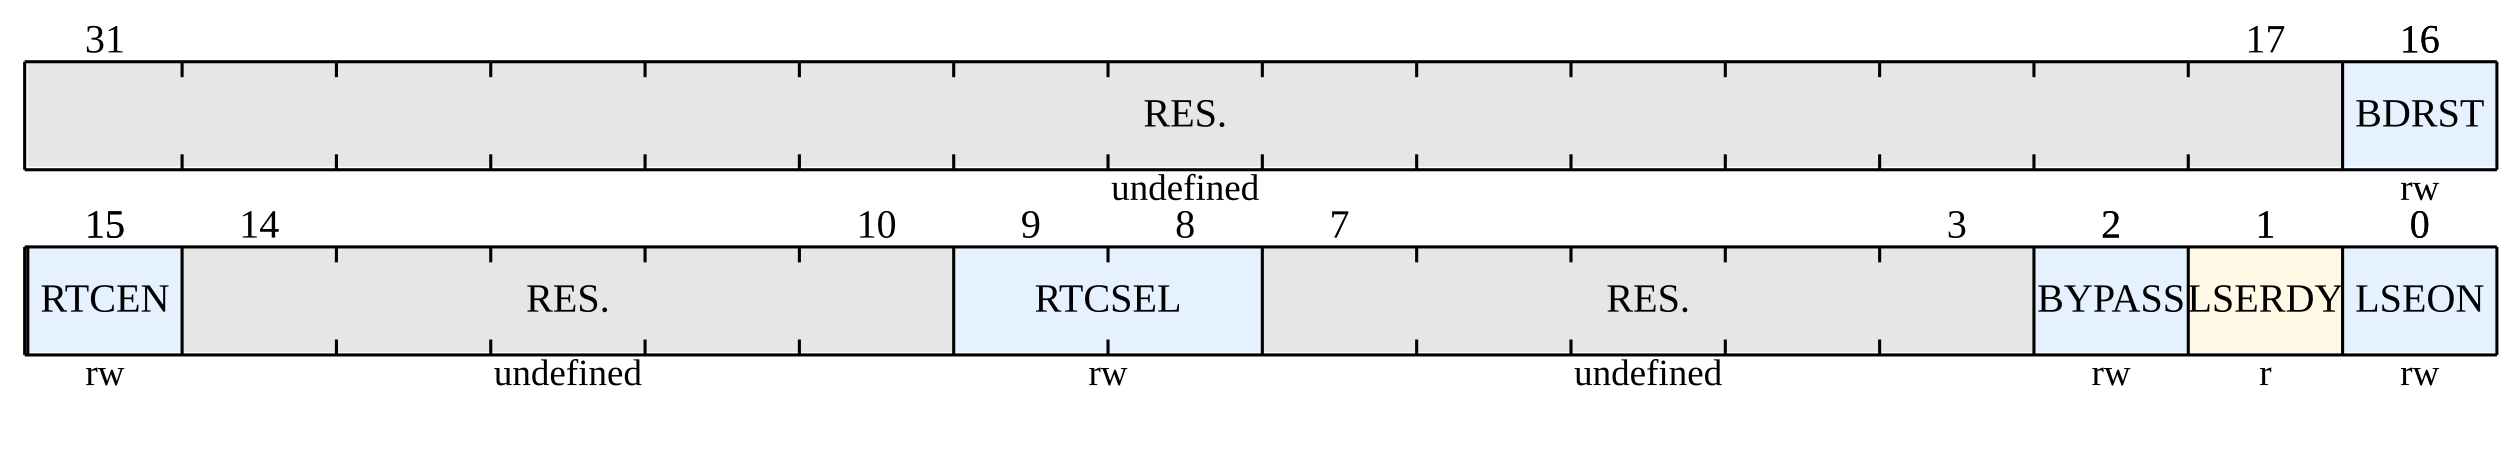
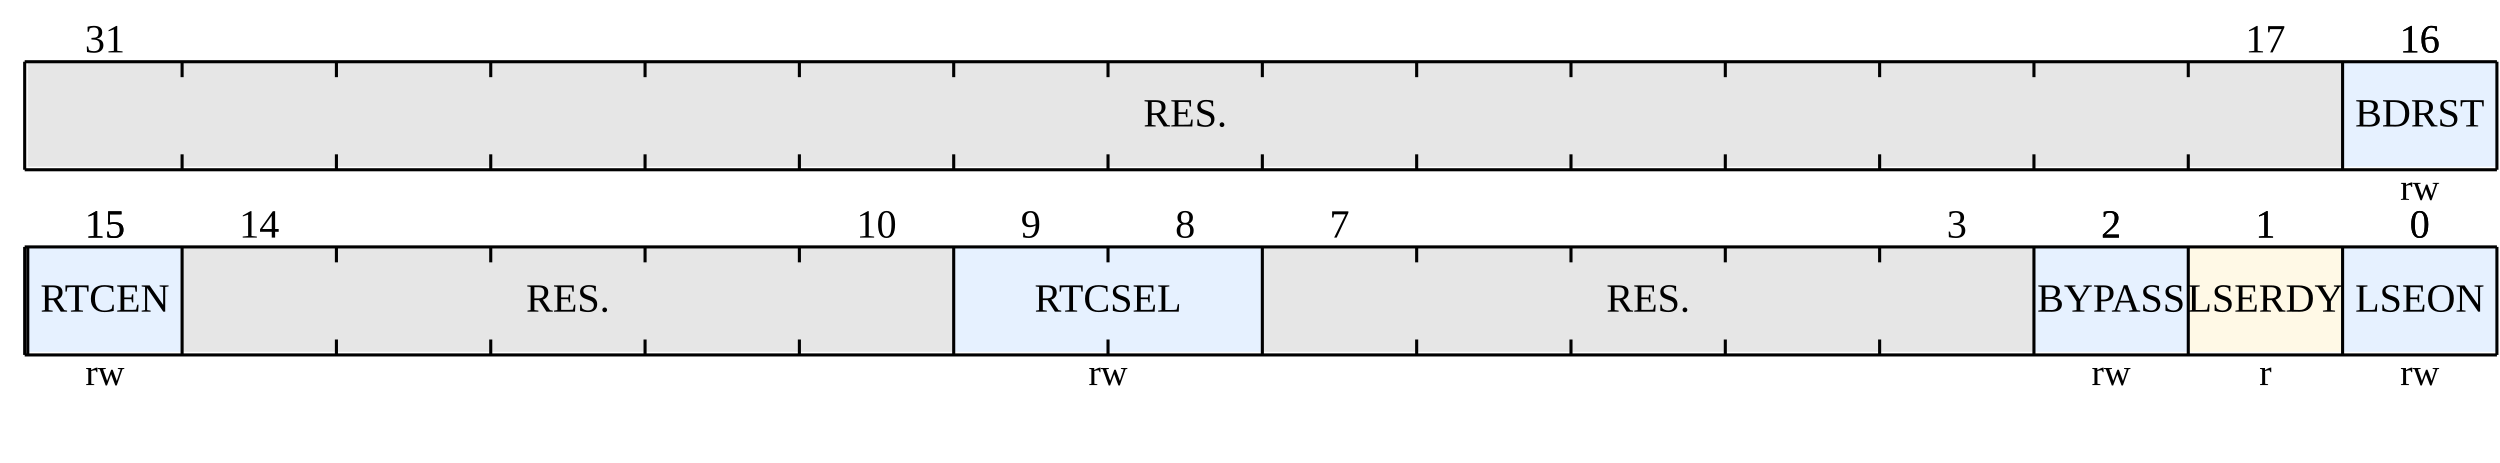
<svg xmlns="http://www.w3.org/2000/svg" width="810" height="150" viewBox="-8 0 810 150">
  <rect x="751" y="80" width="50" height="34" style="fill:#E6F1FF;" />
  <rect x="701" y="80" width="50" height="34" style="fill:#FFF9E6;" />
  <rect x="651" y="80" width="50" height="34" style="fill:#E6F1FF;" />
  <rect x="401" y="80" width="250" height="34" style="fill:#E6E6E6;" />
  <rect x="301" y="80" width="100" height="34" style="fill:#E6F1FF;" />
  <rect x="51" y="80" width="250" height="34" style="fill:#E6E6E6;" />
  <rect x="1" y="80" width="50" height="34" style="fill:#E6F1FF;" />
  <rect x="751" y="20" width="50" height="34" style="fill:#E6F1FF;" />
  <rect x="1" y="20" width="750" height="34" style="fill:#E6E6E6;" />
  <g transform="translate(776,92)">
    <text y="6" font-size="13" style="dominant-baseline:middle;text-anchor:middle;">LSEON </text>
  </g>
  <g transform="translate(776,116)">
    <text y="6" font-size="12" style="dominant-baseline:middle;text-anchor:middle;">rw </text>
  </g>
  <g transform="translate(726,92)">
    <text y="6" font-size="13" style="dominant-baseline:middle;text-anchor:middle;">LSERDY </text>
  </g>
  <g transform="translate(726,116)">
    <text y="6" font-size="12" style="dominant-baseline:middle;text-anchor:middle;">r </text>
  </g>
  <g transform="translate(676,92)">
    <text y="6" font-size="13" style="dominant-baseline:middle;text-anchor:middle;">BYPASS </text>
  </g>
  <g transform="translate(676,116)">
    <text y="6" font-size="12" style="dominant-baseline:middle;text-anchor:middle;">rw </text>
  </g>
  <g transform="translate(526,92)">
    <text y="6" font-size="13" style="dominant-baseline:middle;text-anchor:middle;">RES. </text>
  </g>
  <g transform="translate(526,116)">
-     <text y="6" font-size="12" style="dominant-baseline:middle;text-anchor:middle;">undefined </text>
+     <text y="6" font-size="12" style="dominant-baseline:middle;text-anchor:middle;">  </text>
  </g>
  <g transform="translate(351,92)">
    <text y="6" font-size="13" style="dominant-baseline:middle;text-anchor:middle;">RTCSEL </text>
  </g>
  <g transform="translate(351,116)">
    <text y="6" font-size="12" style="dominant-baseline:middle;text-anchor:middle;">rw </text>
  </g>
  <g transform="translate(176,92)">
    <text y="6" font-size="13" style="dominant-baseline:middle;text-anchor:middle;">RES. </text>
  </g>
  <g transform="translate(176,116)">
-     <text y="6" font-size="12" style="dominant-baseline:middle;text-anchor:middle;">undefined </text>
+     <text y="6" font-size="12" style="dominant-baseline:middle;text-anchor:middle;">  </text>
  </g>
  <g transform="translate(26,92)">
    <text y="6" font-size="13" style="dominant-baseline:middle;text-anchor:middle;">RTCEN </text>
  </g>
  <g transform="translate(26,116)">
    <text y="6" font-size="12" style="dominant-baseline:middle;text-anchor:middle;">rw </text>
  </g>
  <g transform="translate(776,32)">
    <text y="6" font-size="13" style="dominant-baseline:middle;text-anchor:middle;">BDRST </text>
  </g>
  <g transform="translate(776,56)">
    <text y="6" font-size="12" style="dominant-baseline:middle;text-anchor:middle;">rw </text>
  </g>
  <g transform="translate(376,32)">
    <text y="6" font-size="13" style="dominant-baseline:middle;text-anchor:middle;">RES. </text>
  </g>
  <g transform="translate(376,56)">
-     <text y="6" font-size="12" style="dominant-baseline:middle;text-anchor:middle;">undefined </text>
+     <text y="6" font-size="12" style="dominant-baseline:middle;text-anchor:middle;">  </text>
  </g>
  <g transform="translate(726,68)">
    <text y="6" font-size="13" style="dominant-baseline:middle;text-anchor:middle;">1 </text>
  </g>
  <g transform="translate(776,68)">
    <text y="6" font-size="13" style="dominant-baseline:middle;text-anchor:middle;">0 </text>
  </g>
  <g transform="translate(676,68)">
    <text y="6" font-size="13" style="dominant-baseline:middle;text-anchor:middle;">2 </text>
  </g>
  <g transform="translate(726,68)">
    <text y="6" font-size="13" style="dominant-baseline:middle;text-anchor:middle;">1 </text>
  </g>
  <g transform="translate(626,68)">
    <text y="6" font-size="13" style="dominant-baseline:middle;text-anchor:middle;">3 </text>
  </g>
  <g transform="translate(676,68)">
    <text y="6" font-size="13" style="dominant-baseline:middle;text-anchor:middle;">2 </text>
  </g>
  <g transform="translate(376,68)">
    <text y="6" font-size="13" style="dominant-baseline:middle;text-anchor:middle;">8 </text>
  </g>
  <g transform="translate(426,68)">
    <text y="6" font-size="13" style="dominant-baseline:middle;text-anchor:middle;">7 </text>
  </g>
  <g transform="translate(276,68)">
    <text y="6" font-size="13" style="dominant-baseline:middle;text-anchor:middle;">10 </text>
  </g>
  <g transform="translate(326,68)">
    <text y="6" font-size="13" style="dominant-baseline:middle;text-anchor:middle;">9 </text>
  </g>
  <g transform="translate(26,68)">
    <text y="6" font-size="13" style="dominant-baseline:middle;text-anchor:middle;">15 </text>
  </g>
  <g transform="translate(76,68)">
    <text y="6" font-size="13" style="dominant-baseline:middle;text-anchor:middle;">14 </text>
  </g>
  <g transform="translate(-24,68)">
    <text y="6" font-size="13" style="dominant-baseline:middle;text-anchor:middle;">16 </text>
  </g>
  <g transform="translate(26,68)">
    <text y="6" font-size="13" style="dominant-baseline:middle;text-anchor:middle;">15 </text>
  </g>
  <g transform="translate(726,8)">
    <text y="6" font-size="13" style="dominant-baseline:middle;text-anchor:middle;">17 </text>
  </g>
  <g transform="translate(776,8)">
    <text y="6" font-size="13" style="dominant-baseline:middle;text-anchor:middle;">16 </text>
  </g>
  <g transform="translate(-24,8)">
    <text y="6" font-size="13" style="dominant-baseline:middle;text-anchor:middle;">32 </text>
  </g>
  <g transform="translate(26,8)">
    <text y="6" font-size="13" style="dominant-baseline:middle;text-anchor:middle;">31 </text>
  </g>
  <line x1="751" y1="80" x2="751" y2="115" stroke="black" stroke-width="1" />
  <line x1="701" y1="80" x2="701" y2="115" stroke="black" stroke-width="1" />
  <line x1="651" y1="80" x2="651" y2="115" stroke="black" stroke-width="1" />
  <line x1="601" y1="80" x2="601" y2="85" stroke="black" stroke-width="1" />
  <line x1="601" y1="115" x2="601" y2="110" stroke="black" stroke-width="1" />
  <line x1="551" y1="80" x2="551" y2="85" stroke="black" stroke-width="1" />
  <line x1="551" y1="115" x2="551" y2="110" stroke="black" stroke-width="1" />
  <line x1="501" y1="80" x2="501" y2="85" stroke="black" stroke-width="1" />
  <line x1="501" y1="115" x2="501" y2="110" stroke="black" stroke-width="1" />
  <line x1="451" y1="80" x2="451" y2="85" stroke="black" stroke-width="1" />
  <line x1="451" y1="115" x2="451" y2="110" stroke="black" stroke-width="1" />
  <line x1="401" y1="80" x2="401" y2="115" stroke="black" stroke-width="1" />
  <line x1="351" y1="80" x2="351" y2="85" stroke="black" stroke-width="1" />
  <line x1="351" y1="115" x2="351" y2="110" stroke="black" stroke-width="1" />
  <line x1="301" y1="80" x2="301" y2="115" stroke="black" stroke-width="1" />
  <line x1="251" y1="80" x2="251" y2="85" stroke="black" stroke-width="1" />
  <line x1="251" y1="115" x2="251" y2="110" stroke="black" stroke-width="1" />
  <line x1="201" y1="80" x2="201" y2="85" stroke="black" stroke-width="1" />
  <line x1="201" y1="115" x2="201" y2="110" stroke="black" stroke-width="1" />
  <line x1="151" y1="80" x2="151" y2="85" stroke="black" stroke-width="1" />
  <line x1="151" y1="115" x2="151" y2="110" stroke="black" stroke-width="1" />
  <line x1="101" y1="80" x2="101" y2="85" stroke="black" stroke-width="1" />
  <line x1="101" y1="115" x2="101" y2="110" stroke="black" stroke-width="1" />
  <line x1="51" y1="80" x2="51" y2="115" stroke="black" stroke-width="1" />
  <line x1="1" y1="80" x2="1" y2="115" stroke="black" stroke-width="1" />
  <line x1="-49" y1="80" x2="-49" y2="115" stroke="black" stroke-width="1" />
  <line x1="-99" y1="80" x2="-99" y2="85" stroke="black" stroke-width="1" />
  <line x1="-99" y1="115" x2="-99" y2="110" stroke="black" stroke-width="1" />
  <line x1="-149" y1="80" x2="-149" y2="85" stroke="black" stroke-width="1" />
  <line x1="-149" y1="115" x2="-149" y2="110" stroke="black" stroke-width="1" />
  <line x1="-199" y1="80" x2="-199" y2="85" stroke="black" stroke-width="1" />
  <line x1="-199" y1="115" x2="-199" y2="110" stroke="black" stroke-width="1" />
  <line x1="-249" y1="80" x2="-249" y2="85" stroke="black" stroke-width="1" />
  <line x1="-249" y1="115" x2="-249" y2="110" stroke="black" stroke-width="1" />
  <line x1="-299" y1="80" x2="-299" y2="85" stroke="black" stroke-width="1" />
  <line x1="-299" y1="115" x2="-299" y2="110" stroke="black" stroke-width="1" />
  <line x1="-349" y1="80" x2="-349" y2="85" stroke="black" stroke-width="1" />
  <line x1="-349" y1="115" x2="-349" y2="110" stroke="black" stroke-width="1" />
  <line x1="-399" y1="80" x2="-399" y2="85" stroke="black" stroke-width="1" />
  <line x1="-399" y1="115" x2="-399" y2="110" stroke="black" stroke-width="1" />
  <line x1="-449" y1="80" x2="-449" y2="85" stroke="black" stroke-width="1" />
  <line x1="-449" y1="115" x2="-449" y2="110" stroke="black" stroke-width="1" />
  <line x1="-499" y1="80" x2="-499" y2="85" stroke="black" stroke-width="1" />
  <line x1="-499" y1="115" x2="-499" y2="110" stroke="black" stroke-width="1" />
  <line x1="-549" y1="80" x2="-549" y2="85" stroke="black" stroke-width="1" />
  <line x1="-549" y1="115" x2="-549" y2="110" stroke="black" stroke-width="1" />
  <line x1="-599" y1="80" x2="-599" y2="85" stroke="black" stroke-width="1" />
  <line x1="-599" y1="115" x2="-599" y2="110" stroke="black" stroke-width="1" />
  <line x1="-649" y1="80" x2="-649" y2="85" stroke="black" stroke-width="1" />
  <line x1="-649" y1="115" x2="-649" y2="110" stroke="black" stroke-width="1" />
  <line x1="-699" y1="80" x2="-699" y2="85" stroke="black" stroke-width="1" />
  <line x1="-699" y1="115" x2="-699" y2="110" stroke="black" stroke-width="1" />
  <line x1="-749" y1="80" x2="-749" y2="85" stroke="black" stroke-width="1" />
  <line x1="-749" y1="115" x2="-749" y2="110" stroke="black" stroke-width="1" />
  <line x1="751" y1="20" x2="751" y2="55" stroke="black" stroke-width="1" />
  <line x1="701" y1="20" x2="701" y2="25" stroke="black" stroke-width="1" />
  <line x1="701" y1="55" x2="701" y2="50" stroke="black" stroke-width="1" />
  <line x1="651" y1="20" x2="651" y2="25" stroke="black" stroke-width="1" />
  <line x1="651" y1="55" x2="651" y2="50" stroke="black" stroke-width="1" />
  <line x1="601" y1="20" x2="601" y2="25" stroke="black" stroke-width="1" />
  <line x1="601" y1="55" x2="601" y2="50" stroke="black" stroke-width="1" />
  <line x1="551" y1="20" x2="551" y2="25" stroke="black" stroke-width="1" />
  <line x1="551" y1="55" x2="551" y2="50" stroke="black" stroke-width="1" />
  <line x1="501" y1="20" x2="501" y2="25" stroke="black" stroke-width="1" />
  <line x1="501" y1="55" x2="501" y2="50" stroke="black" stroke-width="1" />
  <line x1="451" y1="20" x2="451" y2="25" stroke="black" stroke-width="1" />
  <line x1="451" y1="55" x2="451" y2="50" stroke="black" stroke-width="1" />
  <line x1="401" y1="20" x2="401" y2="25" stroke="black" stroke-width="1" />
  <line x1="401" y1="55" x2="401" y2="50" stroke="black" stroke-width="1" />
  <line x1="351" y1="20" x2="351" y2="25" stroke="black" stroke-width="1" />
  <line x1="351" y1="55" x2="351" y2="50" stroke="black" stroke-width="1" />
  <line x1="301" y1="20" x2="301" y2="25" stroke="black" stroke-width="1" />
  <line x1="301" y1="55" x2="301" y2="50" stroke="black" stroke-width="1" />
  <line x1="251" y1="20" x2="251" y2="25" stroke="black" stroke-width="1" />
  <line x1="251" y1="55" x2="251" y2="50" stroke="black" stroke-width="1" />
  <line x1="201" y1="20" x2="201" y2="25" stroke="black" stroke-width="1" />
  <line x1="201" y1="55" x2="201" y2="50" stroke="black" stroke-width="1" />
  <line x1="151" y1="20" x2="151" y2="25" stroke="black" stroke-width="1" />
  <line x1="151" y1="55" x2="151" y2="50" stroke="black" stroke-width="1" />
  <line x1="101" y1="20" x2="101" y2="25" stroke="black" stroke-width="1" />
  <line x1="101" y1="55" x2="101" y2="50" stroke="black" stroke-width="1" />
  <line x1="51" y1="20" x2="51" y2="25" stroke="black" stroke-width="1" />
  <line x1="51" y1="55" x2="51" y2="50" stroke="black" stroke-width="1" />
  <line x1="0" y1="20" x2="801" y2="20" stroke="black" stroke-width="1" />
  <line x1="0" y1="20" x2="0" y2="55" stroke="black" stroke-width="1" />
  <line x1="0" y1="55" x2="801" y2="55" stroke="black" stroke-width="1" />
  <line x1="801" y1="20" x2="801" y2="55" stroke="black" stroke-width="1" />
  <line x1="0" y1="80" x2="801" y2="80" stroke="black" stroke-width="1" />
  <line x1="0" y1="80" x2="0" y2="115" stroke="black" stroke-width="1" />
  <line x1="0" y1="115" x2="801" y2="115" stroke="black" stroke-width="1" />
  <line x1="801" y1="80" x2="801" y2="115" stroke="black" stroke-width="1" />
  <g transform="translate(776,8)">
    <text y="6" font-size="13" style="dominant-baseline:middle;text-anchor:middle;">16 </text>
  </g>
  <g transform="translate(776,68)">
    <text y="6" font-size="13" style="dominant-baseline:middle;text-anchor:middle;">0 </text>
  </g>
</svg>
